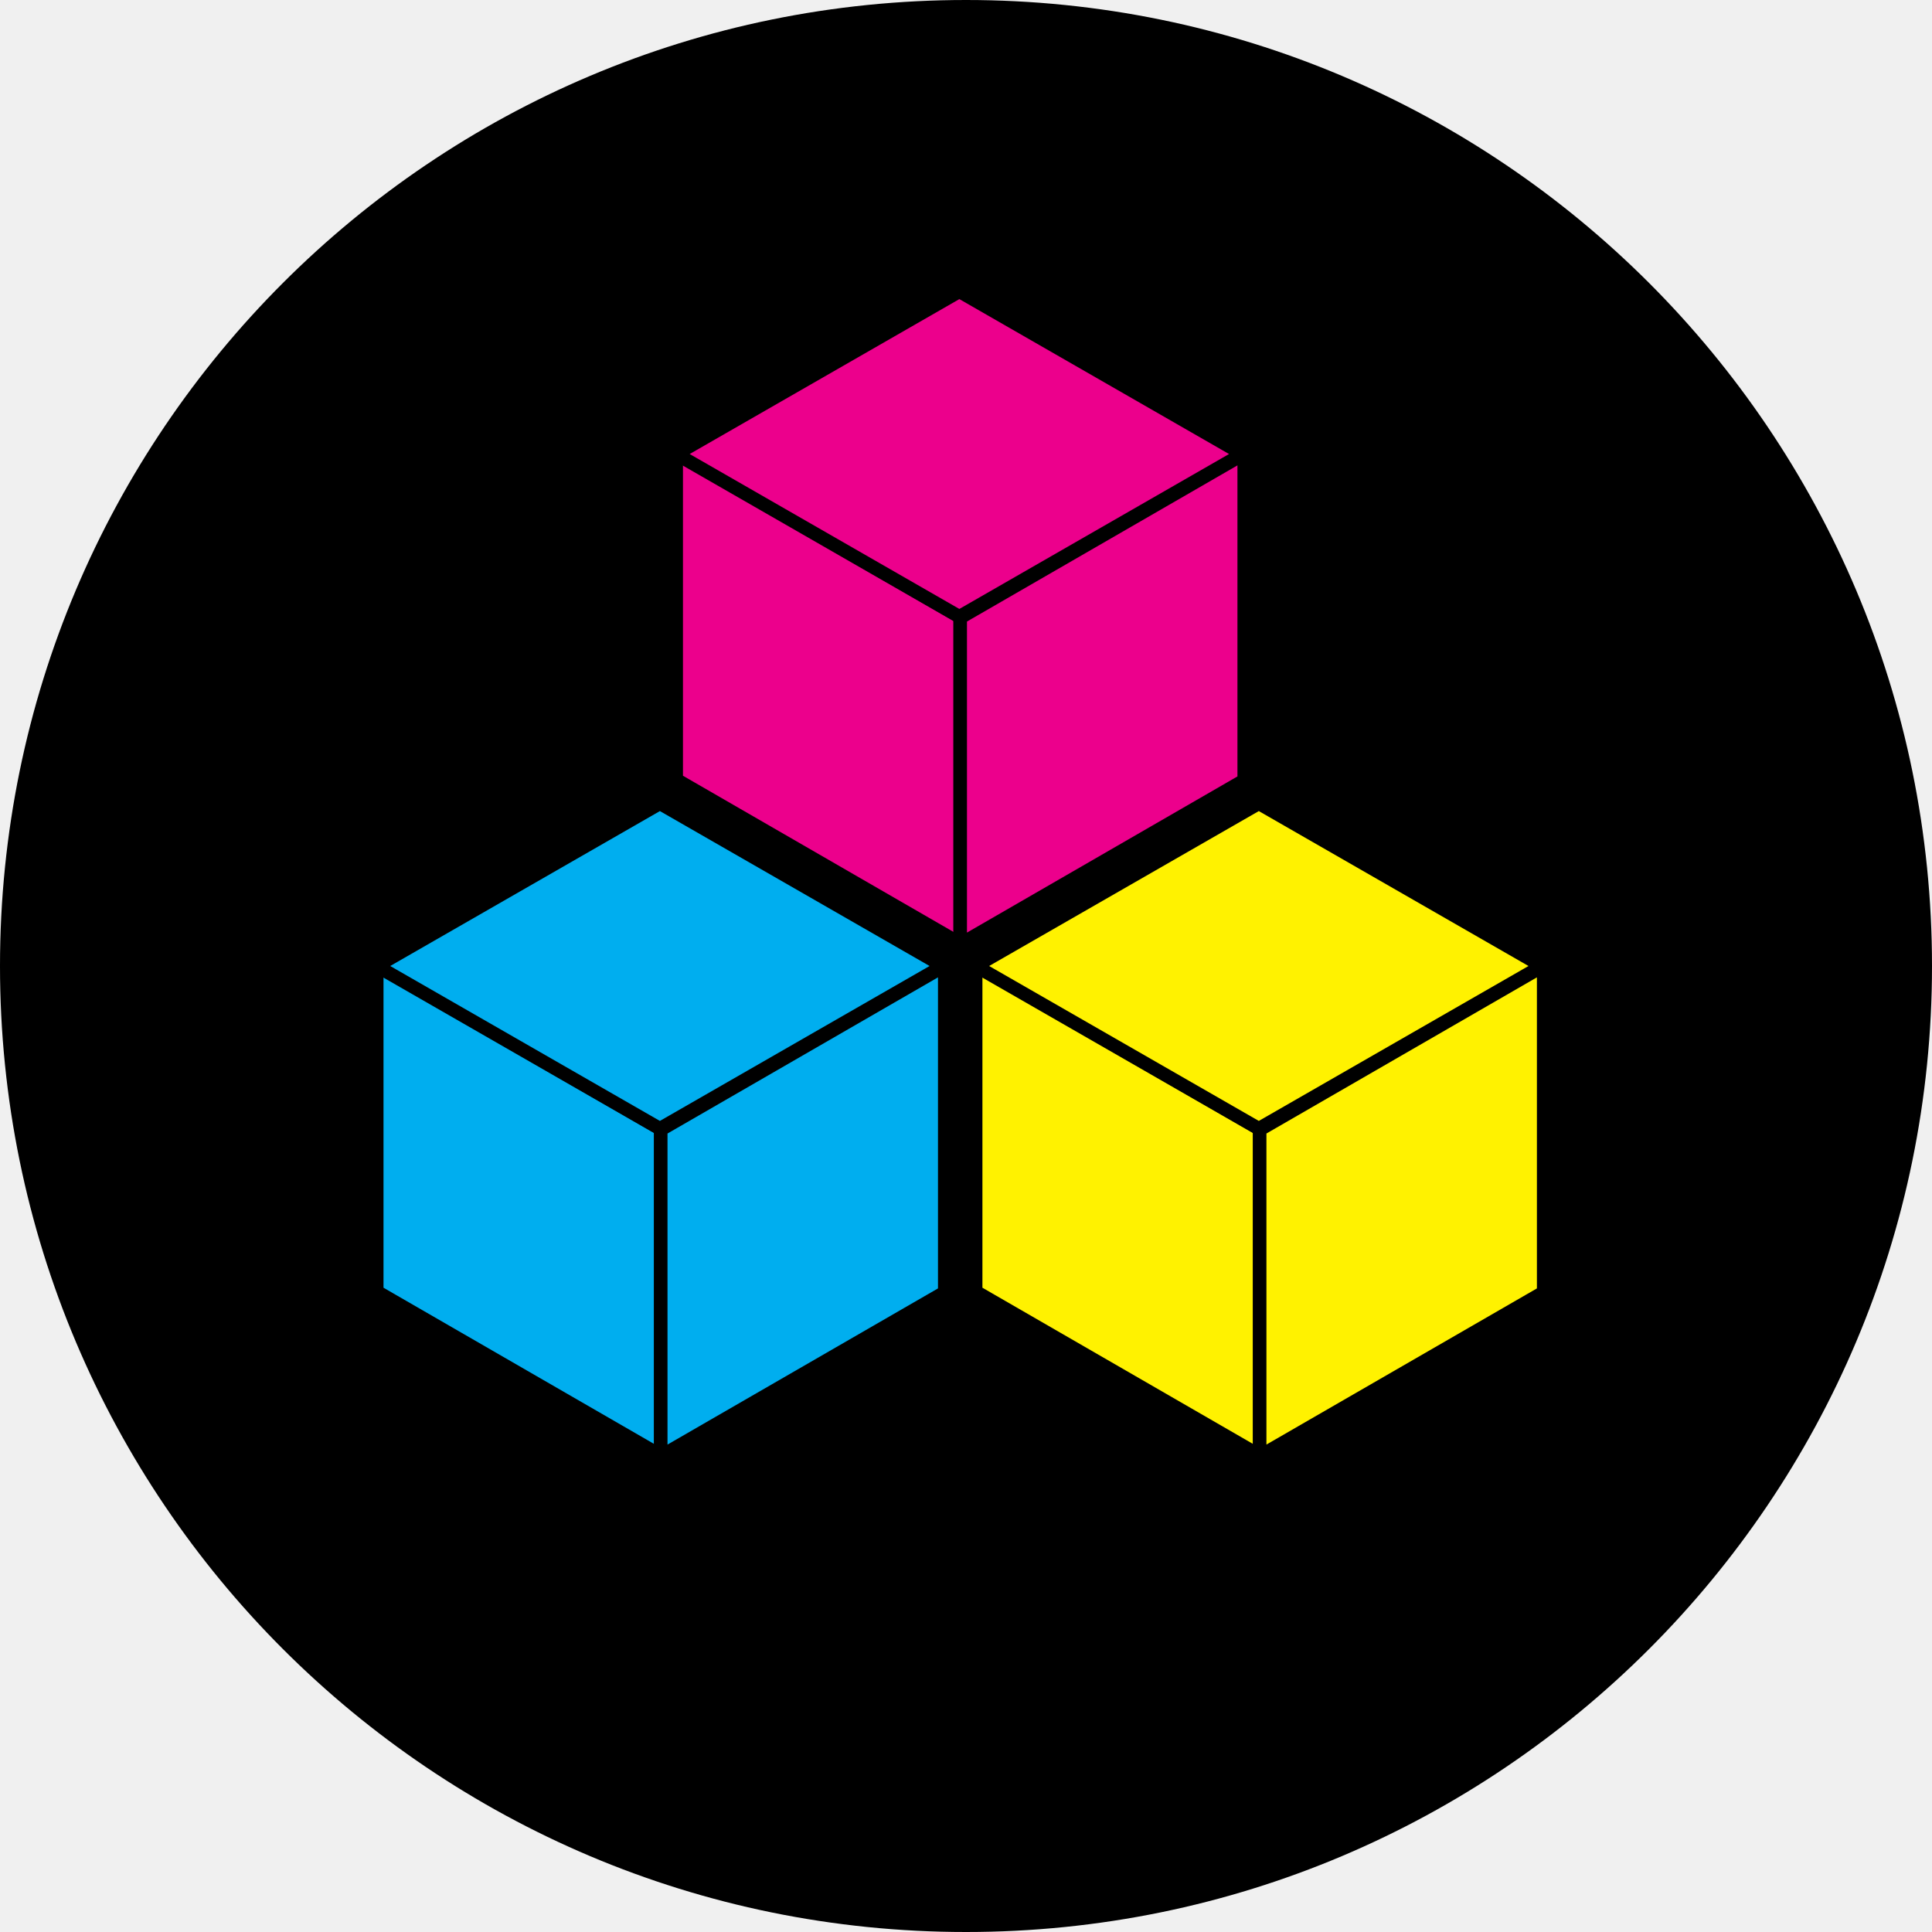
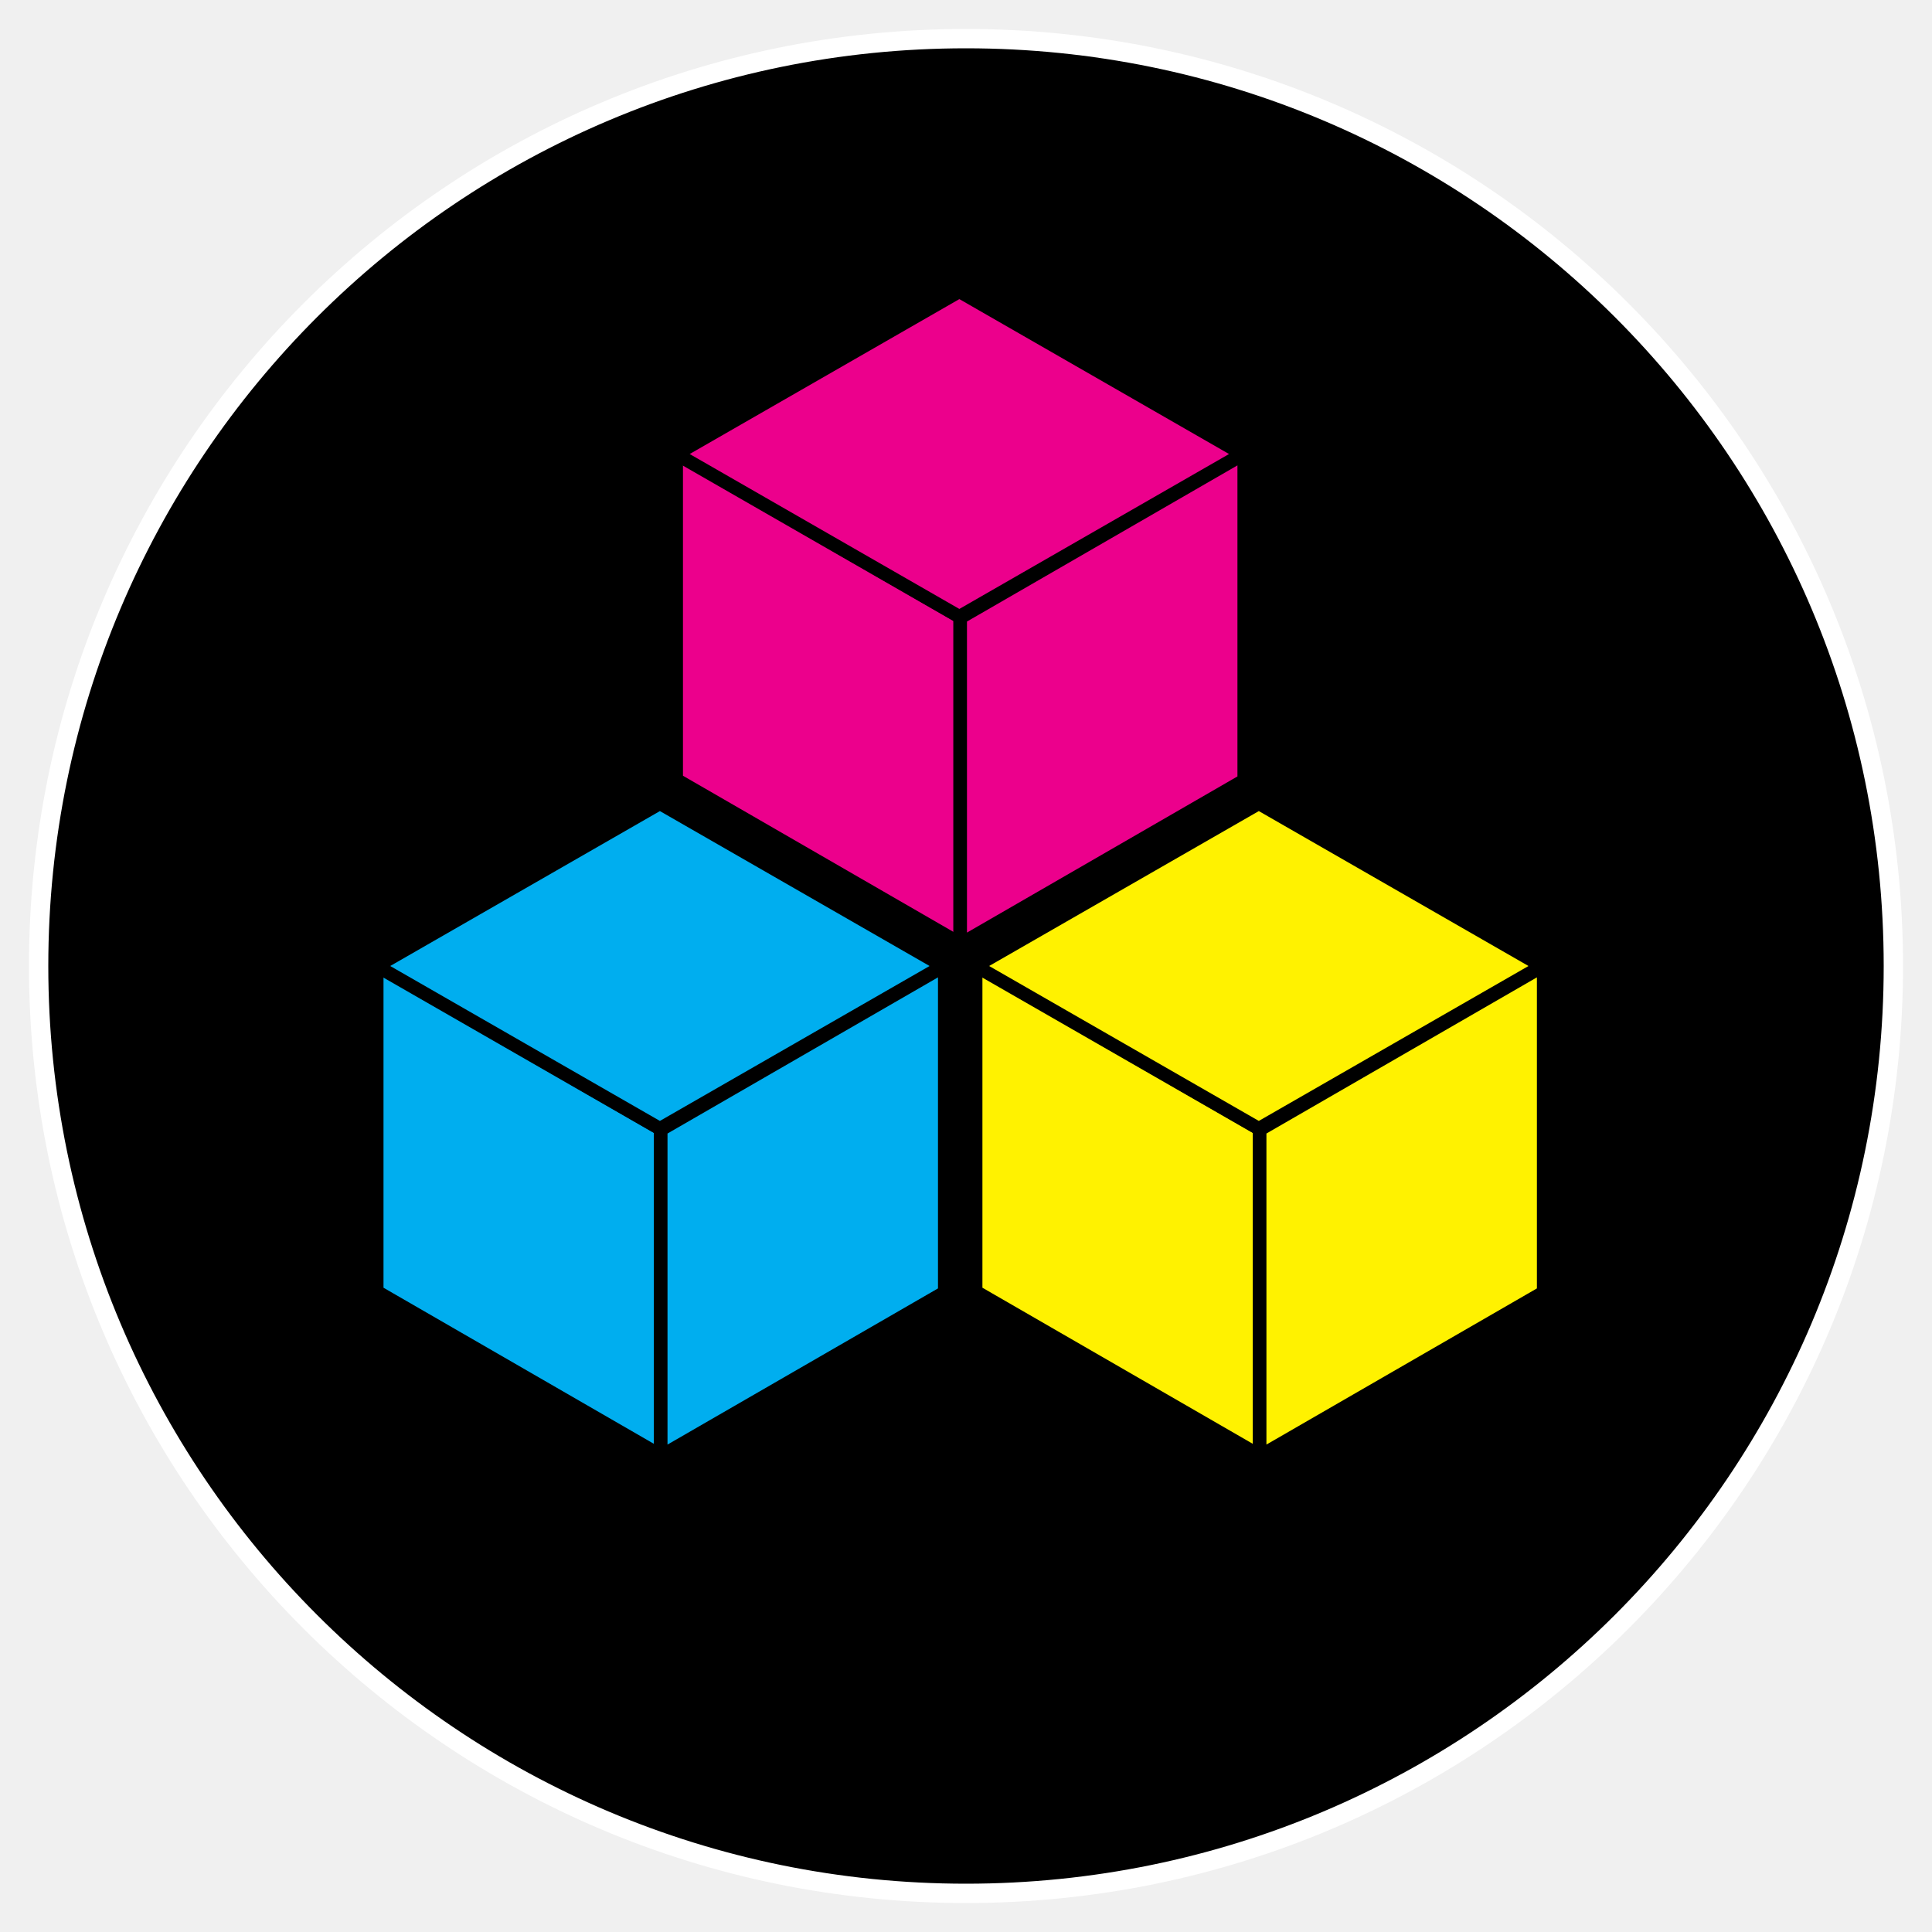
<svg xmlns="http://www.w3.org/2000/svg" xmlns:xlink="http://www.w3.org/1999/xlink" viewBox="0 0 100 100" width="200" height="200">
  <defs>
    <g id="cube" display="block" transform="scale(.7)">
      <rect width="21" height="24" transform="skewY(30)" />
      <rect width="21" height="24" transform="skewY(-30) translate(21 24.3)" />
      <rect width="21" height="21" transform="scale(1.41,.81) rotate(45) translate(0 -21)" />
    </g>
  </defs>
  <g transform-origin="50 50">
-     <circle r="50" cx="50" cy="50" id="circle" />
+     <circle r="48" cx="50" cy="50" id="circle" stroke="white" />
    <g transform-origin="50 50">
      <use id="cube1" visibility="visible" xlink:href="#cube" x="35" y="23.5" fill="#ec008c" stroke="black" />
      <use id="cube3" visibility="visible" xlink:href="#cube" x="19.5" y="50" fill="#00aeef" stroke="black" />
      <use id="cube2" visibility="visible" xlink:href="#cube" x="50.5" y="50" fill="#fff200" stroke="black" />
    </g>
    <g>
      <animate xlink:href="#cube1" attributeName="fill" attributeType="XML" values="#ec008c;#00aeef;#fff200" dur="6s" repeatCount="indefinite" calcMode="discrete" />
      <animate xlink:href="#cube2" attributeName="fill" attributeType="XML" values="#fff200;#ec008c;#00aeef" dur="6s" repeatCount="indefinite" calcMode="discrete" />
      <animate xlink:href="#cube3" attributeName="fill" attributeType="XML" values="#00aeef;#fff200;#ec008c" dur="6s" repeatCount="indefinite" calcMode="discrete" />
      <animateTransform xlink:href="#cube1" attributeName="transform" attributeType="XML" type="translate" from="0 0" to="15.5 26.5" dur="2s" repeatCount="indefinite" />
      <animateTransform xlink:href="#cube2" attributeName="transform" attributeType="XML" type="translate" from="0 0" to="-31 0" dur="2s" repeatCount="indefinite" />
      <animateTransform xlink:href="#cube3" attributeName="transform" attributeType="XML" type="translate" from="0 0" to="15.5 -26.5" dur="2s" repeatCount="indefinite" />
    </g>
  </g>
</svg>
